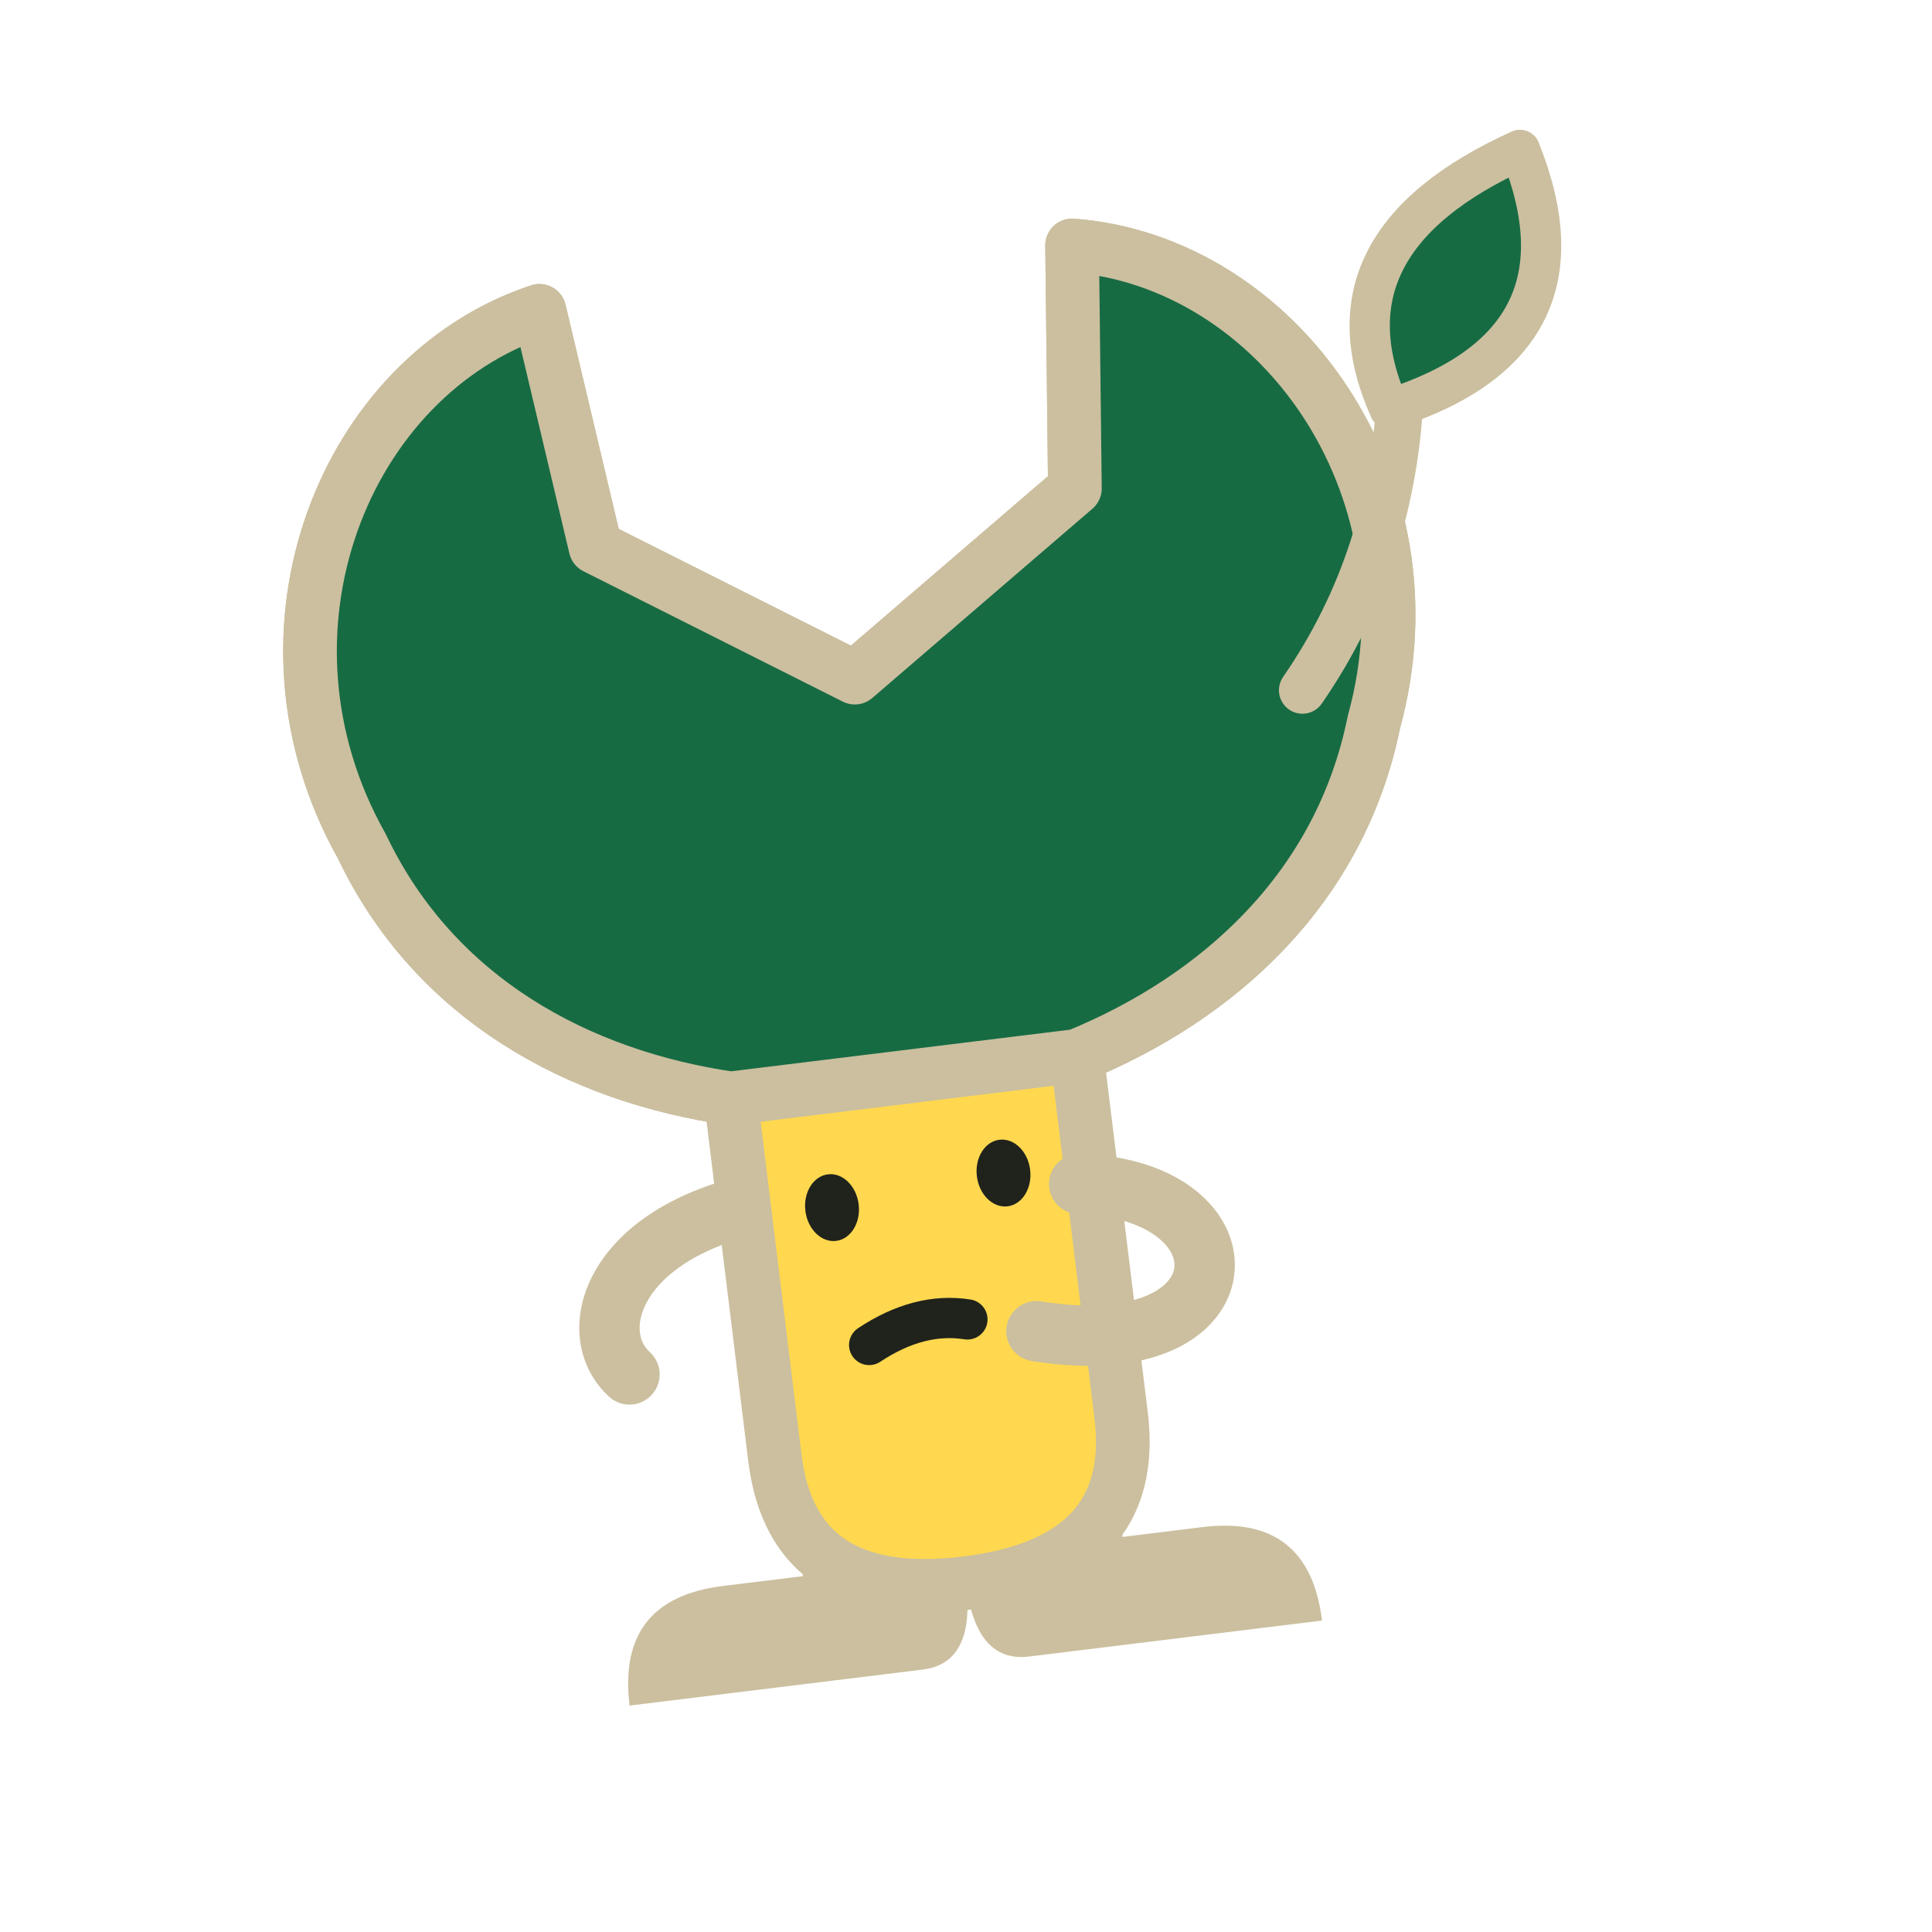
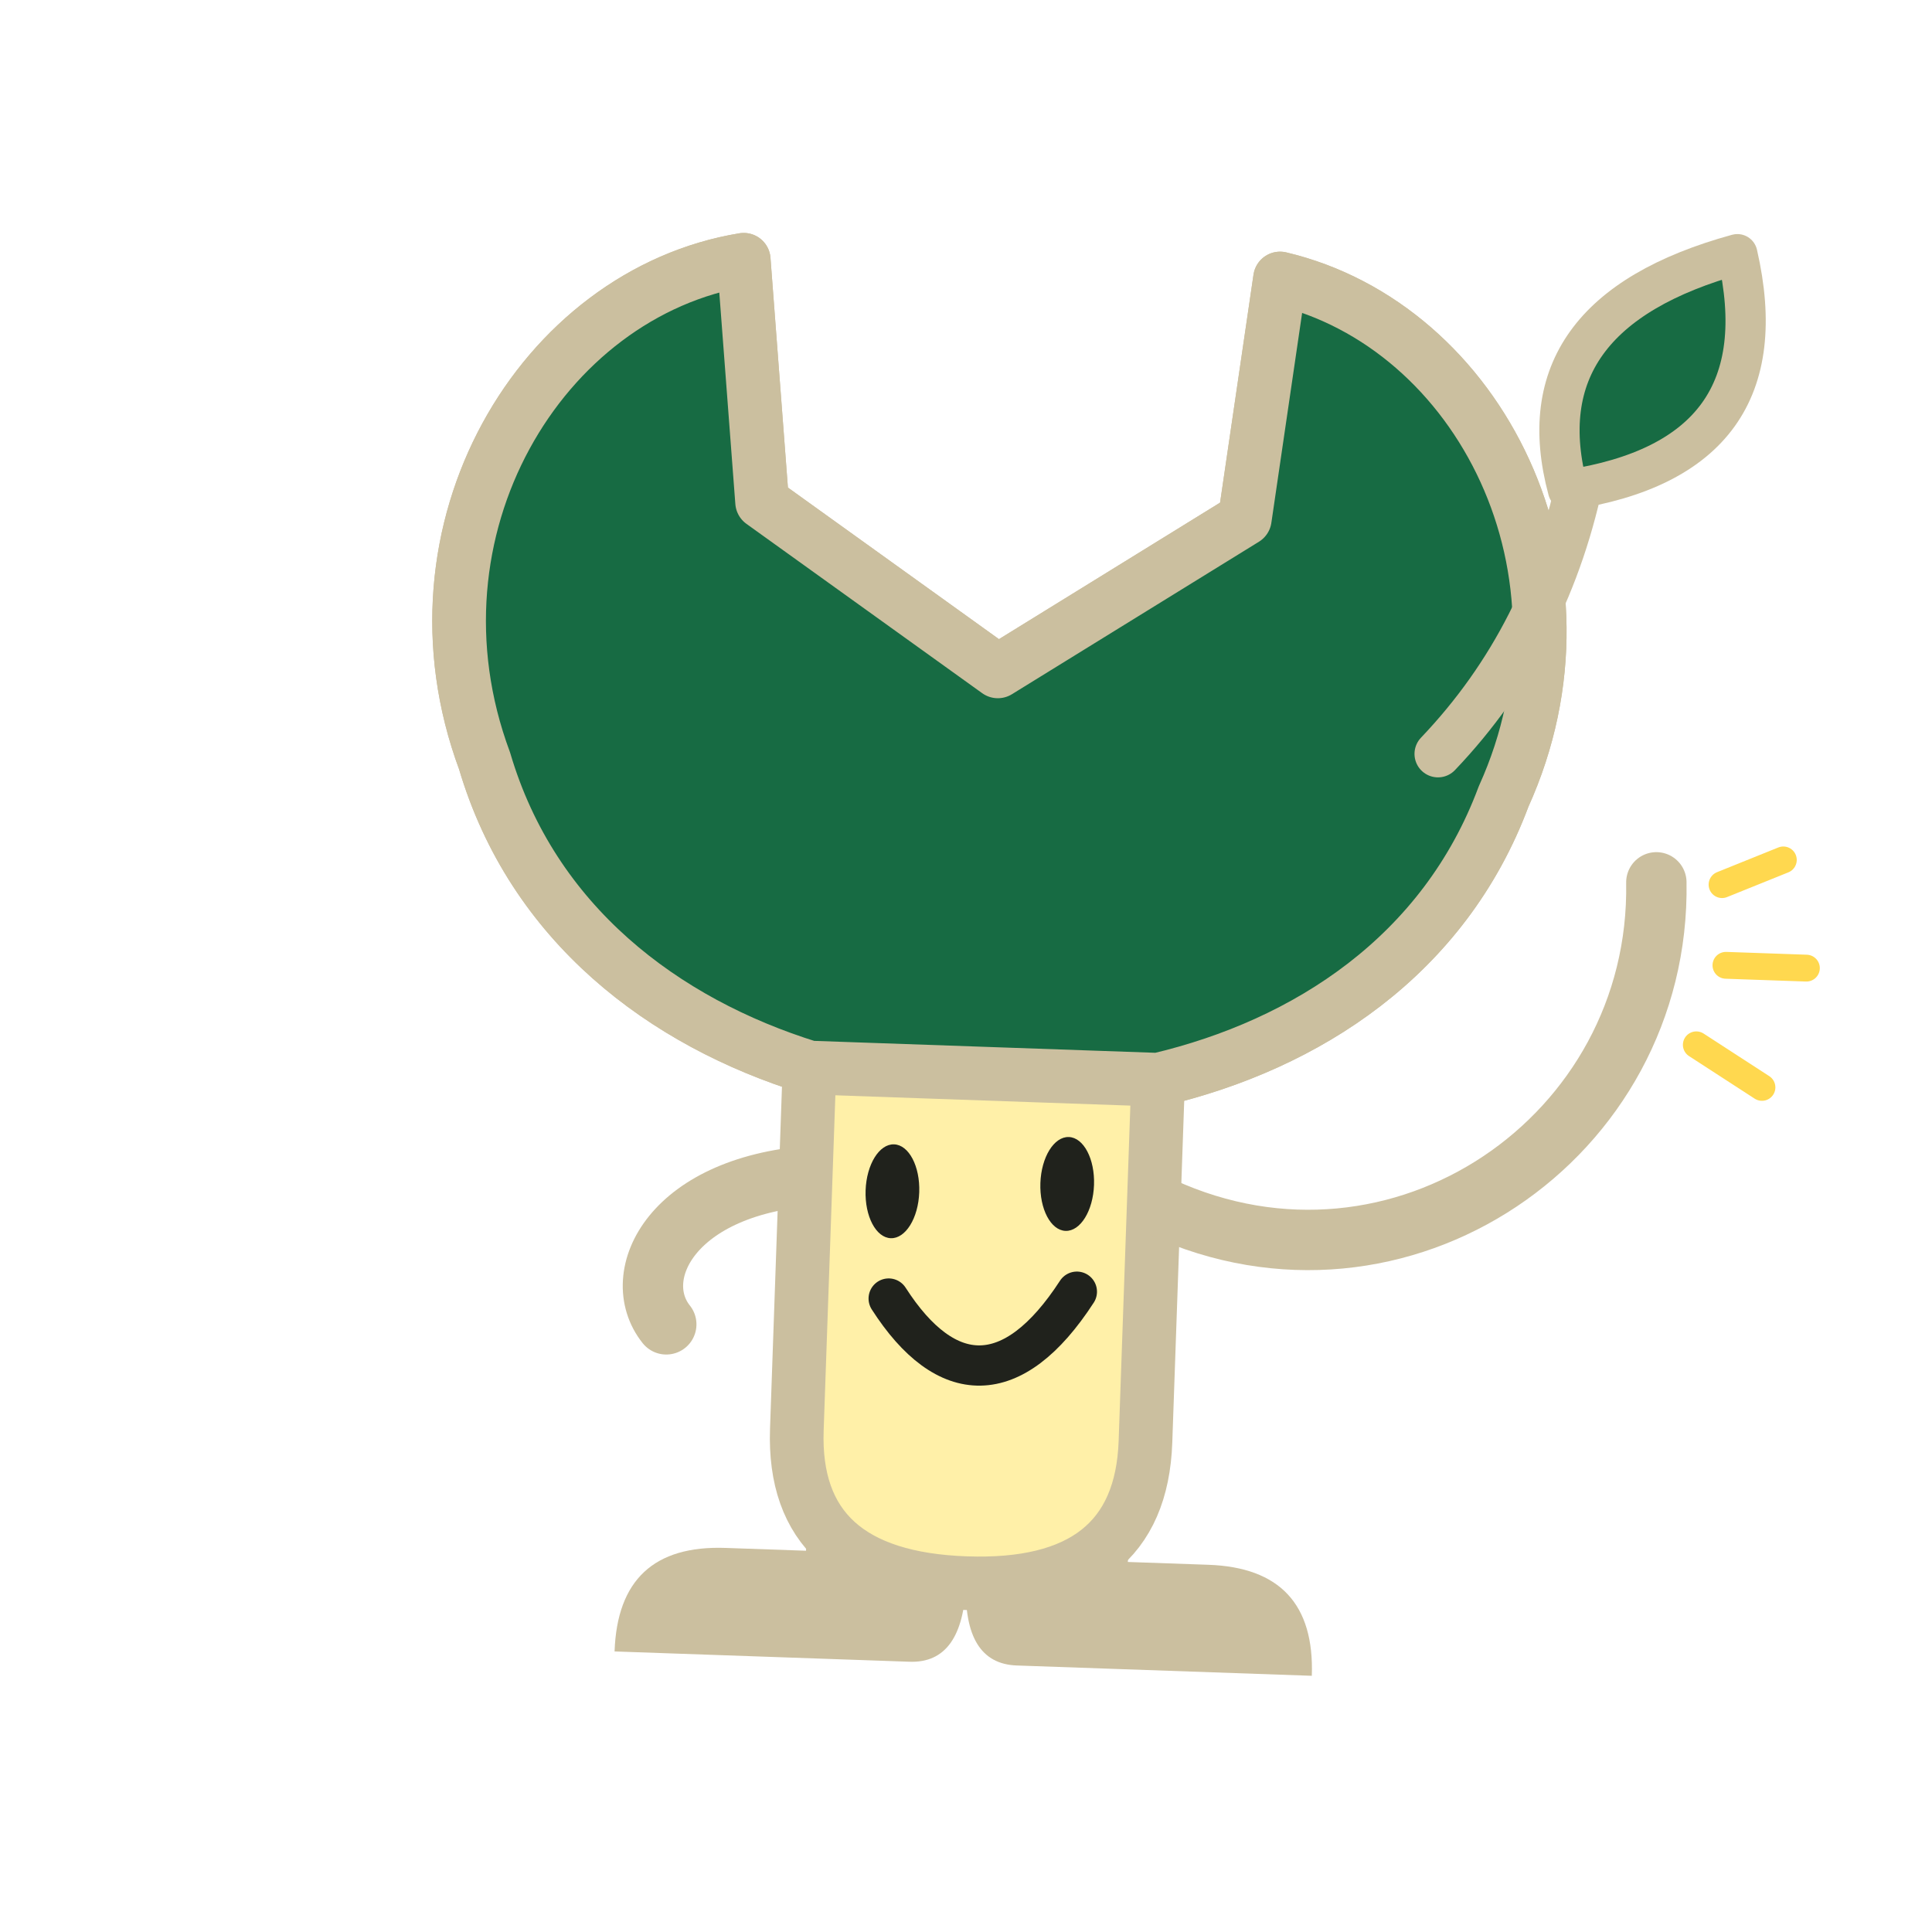
<svg xmlns="http://www.w3.org/2000/svg" viewBox="-16 -16 288 288" fill-rule="evenodd" clip-rule="evenodd" stroke-linecap="round" role="img" aria-labelledby="title">
-   <g transform="translate(0 0) rotate(-7 128 220)">
+   <g transform="translate(0 0) rotate(2 128 220)">
    <g id="left-boot" transform="rotate(0 116 202)">
      <path d="M104,196L128,196L128,220C128,228 125.333,232 120,232L76,232C76,221.333 81.333,216 92,216L104,216L104,196Z" fill="#cbbf9f" fill-rule="nonzero" />
    </g>
    <g id="right-boot" transform="rotate(0 140 202)">
      <path d="M152,196L128,196L128,220C128,228 130.667,232 136,232L180,232C180,221.333 174.667,216 164,216L152,216L152,196Z" fill="#cbbf9f" fill-rule="nonzero" />
    </g>
    <path id="left-arm" d="M104,160C82,162 76,176 82,183" fill="none" stroke="#cbbf9f" stroke-width="9" />
-     <path d="M88,24L92,60L128,84L164,60L168,24C198,30 218,66 204,100C196,124 176,138 154,144L154,198C154,212.667 145.333,220 128,220C110.667,220 102,212.667 102,198L102,144C80,138 60,124 52,100C38,66 58,30 88,24Z" fill="#ffd84f" fill-rule="nonzero" stroke="#cbbf9f" stroke-width="8" stroke-linecap="butt" stroke-linejoin="round" />
+     <path d="M88,24L92,60L128,84L164,60L168,24C198,30 218,66 204,100C196,124 176,138 154,144L154,198C154,212.667 145.333,220 128,220C110.667,220 102,212.667 102,198L102,144C80,138 60,124 52,100C38,66 58,30 88,24Z" fill="#fff0a8" fill-rule="nonzero" stroke="#cbbf9f" stroke-width="8" stroke-linecap="butt" stroke-linejoin="round" />
    <path d="M88,24L92,60L128,84L164,60L168,24C198,30 218,66 204,100C196,124 176,138 154,144L102,144C80,138 60,124 52,100C38,66 58,30 88,24Z" fill="#176b43" fill-rule="nonzero" stroke="#cbbf9f" stroke-width="8" stroke-linecap="butt" stroke-linejoin="round" />
-     <ellipse cx="115" cy="162" rx="4" ry="5" fill="#20221c" />
-     <ellipse cx="141" cy="160" rx="4" ry="5" fill="#20221c" />
-     <path id="mouth" d="M118,183Q126,179 133,181" fill="none" stroke="#20221c" stroke-width="6" />
+     <ellipse cx="115" cy="162" rx="4" ry="7" fill="#20221c" />
+     <ellipse cx="141" cy="160" rx="4" ry="7" fill="#20221c" />
+     <path id="mouth" d="M115,178C124,191 134,191 143,176" fill="none" stroke="#20221c" stroke-width="6" />
    <path d="M194,94C204.667,82 211.333,67.667 214,51" fill="none" fill-rule="nonzero" stroke="#cbbf9f" stroke-width="7" />
    <path d="M212,54C206.667,36.667 214.667,24.667 236,18C241.333,38 233.333,50 212,54Z" fill="#176b43" fill-rule="nonzero" stroke="#cbbf9f" stroke-width="6" stroke-linecap="butt" stroke-linejoin="round" />
-     <path id="right-arm" d="M152,163C178,167 174,193 143,184" fill="none" stroke="#cbbf9f" stroke-width="9" />
+     <path id="right-arm" d="M152,163C188,178 226,150 224,112" fill="none" stroke="#cbbf9f" stroke-width="9" transform="translate(3.2 0)" />
+     <path id="idea-rays" d="M237,112L246,108M238,124L250,124M234,136L244,142" fill="none" stroke="#ffd84f" stroke-width="4" />
  </g>
</svg>
